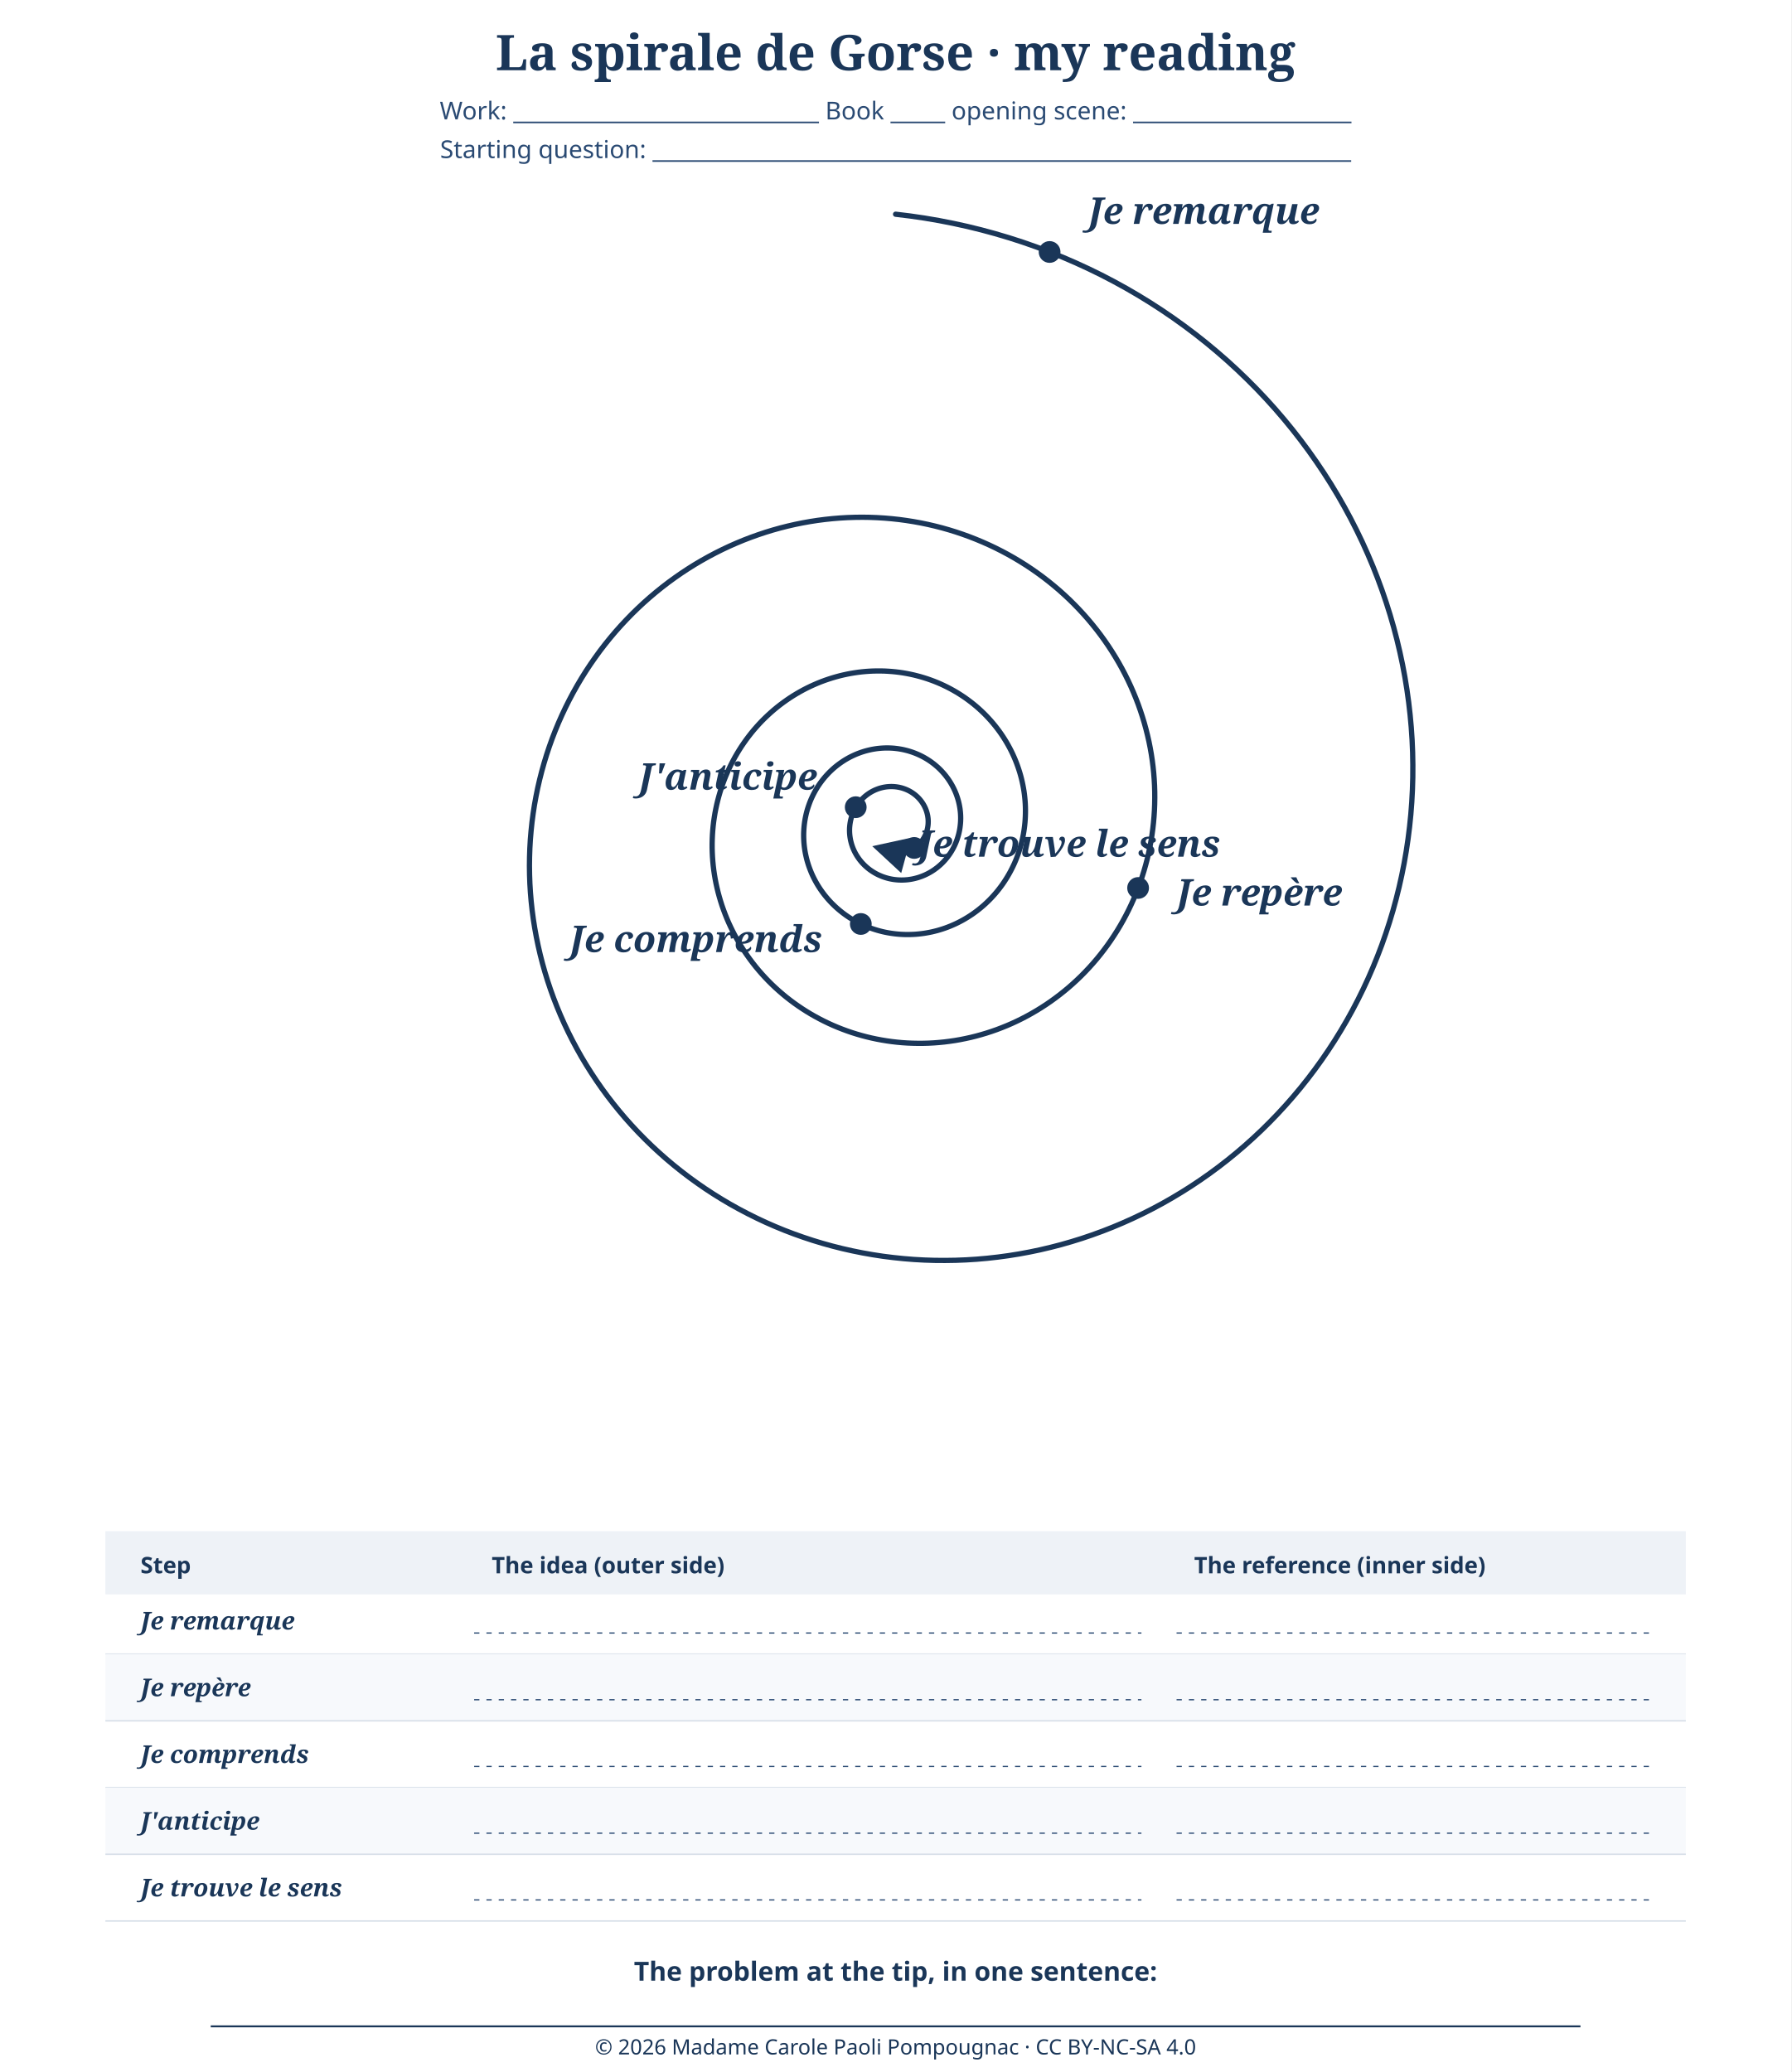
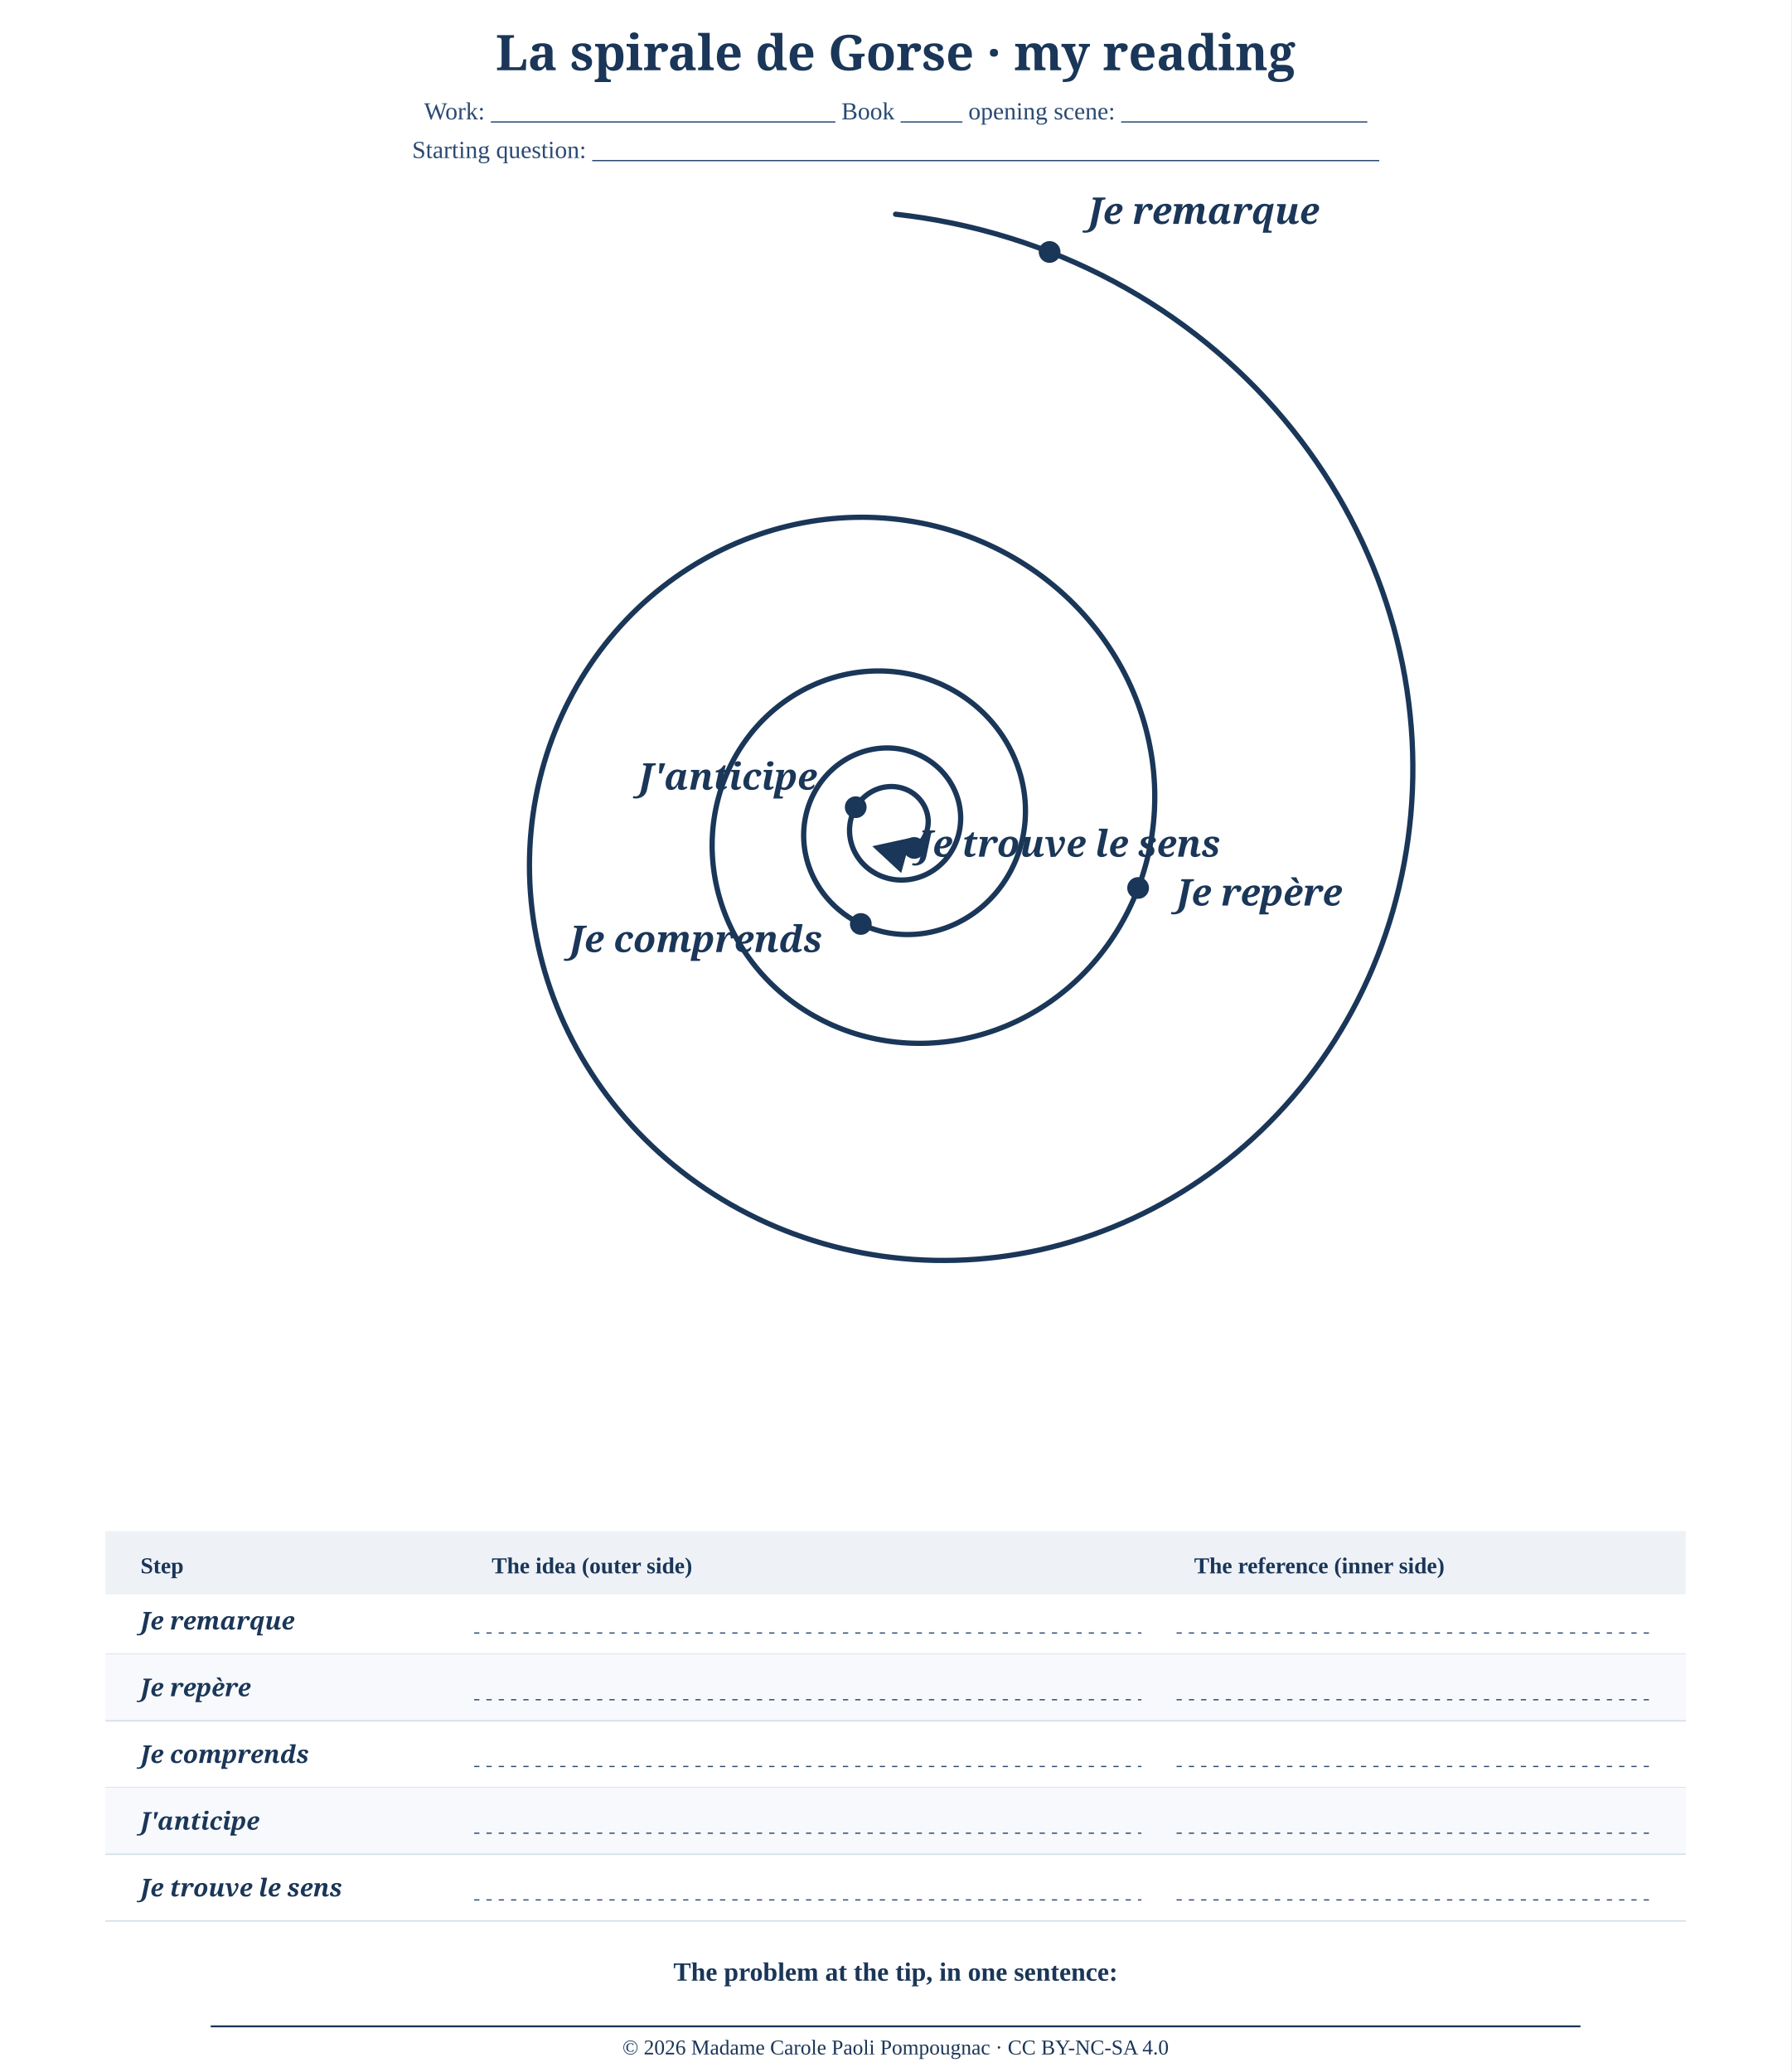
<svg xmlns="http://www.w3.org/2000/svg" viewBox="0 0 1020 1180" role="img" aria-labelledby="t3">
  <rect width="1020" height="1180" fill="#ffffff" />
  <text x="510.0" y="40.0" text-anchor="middle" font-family="Playfair Display, Georgia, serif" font-size="28" font-weight="600" font-style="normal" fill="#1A3658">La spirale de Gorse · my reading</text>
-   <text x="510.0" y="68.0" text-anchor="middle" font-family="Atkinson Hyperlegible, Verdana, sans-serif" font-size="14" font-weight="500" font-style="normal" fill="#2A4A73">Work: ____________________________     Book _____     opening scene: ____________________</text>
-   <text x="510.0" y="90.0" text-anchor="middle" font-family="Atkinson Hyperlegible, Verdana, sans-serif" font-size="14" font-weight="500" font-style="normal" fill="#2A4A73">Starting question: ________________________________________________________________</text>
+   <text x="510.0" y="68.0" text-anchor="middle" font-family="Source Sans 3, Verdana, sans-serif" font-size="14" font-weight="500" font-style="normal" fill="#2A4A73">Work: ____________________________     Book _____     opening scene: ____________________</text>
+   <text x="510.0" y="90.0" text-anchor="middle" font-family="Source Sans 3, Verdana, sans-serif" font-size="14" font-weight="500" font-style="normal" fill="#2A4A73">Starting question: ________________________________________________________________</text>
  <path d="M 510.00 122.00 L 518.28 123.01 L 526.50 124.21 L 534.68 125.61 L 542.79 127.20 L 550.85 128.97 L 558.84 130.93 L 566.76 133.08 L 574.61 135.41 L 582.38 137.91 L 590.06 140.60 L 597.66 143.46 L 605.18 146.49 L 612.59 149.69 L 619.91 153.06 L 627.13 156.59 L 634.24 160.29 L 641.24 164.14 L 648.14 168.15 L 654.91 172.31 L 661.57 176.62 L 668.11 181.08 L 674.52 185.68 L 680.80 190.41 L 686.96 195.29 L 692.97 200.29 L 698.86 205.42 L 704.60 210.68 L 710.20 216.06 L 715.66 221.56 L 720.97 227.17 L 726.13 232.89 L 731.14 238.72 L 736.00 244.65 L 740.70 250.68 L 745.25 256.80 L 749.63 263.01 L 753.86 269.31 L 757.93 275.69 L 761.83 282.15 L 765.56 288.69 L 769.13 295.29 L 772.53 301.96 L 775.77 308.69 L 778.83 315.48 L 781.73 322.32 L 784.45 329.21 L 787.00 336.14 L 789.38 343.12 L 791.59 350.13 L 793.62 357.17 L 795.48 364.25 L 797.16 371.34 L 798.68 378.46 L 800.02 385.59 L 801.18 392.73 L 802.17 399.88 L 802.99 407.03 L 803.64 414.18 L 804.12 421.32 L 804.42 428.46 L 804.55 435.58 L 804.52 442.68 L 804.31 449.76 L 803.94 456.82 L 803.40 463.85 L 802.69 470.84 L 801.82 477.80 L 800.79 484.72 L 799.60 491.59 L 798.24 498.41 L 796.73 505.18 L 795.06 511.90 L 793.24 518.56 L 791.26 525.15 L 789.13 531.68 L 786.86 538.14 L 784.43 544.52 L 781.86 550.83 L 779.15 557.06 L 776.30 563.21 L 773.31 569.27 L 770.19 575.25 L 766.93 581.13 L 763.54 586.91 L 760.03 592.60 L 756.39 598.19 L 752.62 603.68 L 748.74 609.06 L 744.74 614.34 L 740.63 619.50 L 736.40 624.55 L 732.07 629.48 L 727.63 634.30 L 723.09 639.00 L 718.46 643.58 L 713.72 648.03 L 708.90 652.36 L 703.99 656.56 L 698.99 660.63 L 693.91 664.57 L 688.75 668.38 L 683.51 672.05 L 678.20 675.59 L 672.82 678.99 L 667.38 682.26 L 661.88 685.39 L 656.32 688.37 L 650.70 691.22 L 645.03 693.92 L 639.31 696.48 L 633.55 698.90 L 627.75 701.17 L 621.91 703.30 L 616.04 705.29 L 610.14 707.12 L 604.21 708.82 L 598.26 710.36 L 592.28 711.77 L 586.30 713.02 L 580.30 714.13 L 574.29 715.09 L 568.27 715.91 L 562.26 716.58 L 556.24 717.11 L 550.23 717.49 L 544.23 717.73 L 538.24 717.82 L 532.26 717.78 L 526.31 717.59 L 520.37 717.26 L 514.46 716.78 L 508.58 716.17 L 502.73 715.43 L 496.92 714.54 L 491.14 713.52 L 485.40 712.36 L 479.71 711.08 L 474.07 709.66 L 468.47 708.11 L 462.93 706.43 L 457.45 704.62 L 452.02 702.69 L 446.65 700.64 L 441.35 698.46 L 436.12 696.17 L 430.96 693.75 L 425.87 691.22 L 420.85 688.58 L 415.91 685.83 L 411.05 682.96 L 406.27 679.99 L 401.58 676.92 L 396.98 673.74 L 392.46 670.46 L 388.03 667.08 L 383.70 663.61 L 379.46 660.05 L 375.32 656.39 L 371.28 652.65 L 367.34 648.82 L 363.50 644.91 L 359.77 640.92 L 356.14 636.85 L 352.62 632.70 L 349.21 628.49 L 345.91 624.21 L 342.72 619.86 L 339.64 615.44 L 336.68 610.97 L 333.83 606.44 L 331.09 601.86 L 328.48 597.22 L 325.98 592.53 L 323.60 587.80 L 321.34 583.03 L 319.20 578.21 L 317.18 573.36 L 315.28 568.48 L 313.50 563.56 L 311.85 558.62 L 310.32 553.65 L 308.91 548.66 L 307.62 543.65 L 306.46 538.62 L 305.42 533.58 L 304.50 528.53 L 303.70 523.48 L 303.03 518.41 L 302.48 513.35 L 302.05 508.29 L 301.74 503.24 L 301.56 498.19 L 301.49 493.15 L 301.55 488.12 L 301.72 483.11 L 302.01 478.12 L 302.43 473.15 L 302.95 468.21 L 303.60 463.29 L 304.35 458.40 L 305.23 453.55 L 306.21 448.73 L 307.31 443.94 L 308.52 439.20 L 309.84 434.50 L 311.26 429.84 L 312.79 425.23 L 314.43 420.67 L 316.17 416.16 L 318.01 411.71 L 319.96 407.31 L 322.00 402.98 L 324.14 398.70 L 326.37 394.49 L 328.70 390.34 L 331.12 386.26 L 333.63 382.25 L 336.23 378.31 L 338.92 374.45 L 341.68 370.65 L 344.53 366.94 L 347.47 363.30 L 350.47 359.75 L 353.56 356.28 L 356.72 352.89 L 359.95 349.58 L 363.25 346.36 L 366.61 343.23 L 370.04 340.19 L 373.54 337.24 L 377.09 334.38 L 380.70 331.61 L 384.37 328.94 L 388.08 326.36 L 391.85 323.88 L 395.67 321.49 L 399.53 319.21 L 403.44 317.02 L 407.39 314.93 L 411.37 312.94 L 415.39 311.05 L 419.45 309.26 L 423.53 307.57 L 427.65 305.99 L 431.79 304.51 L 435.95 303.13 L 440.13 301.85 L 444.33 300.68 L 448.55 299.61 L 452.78 298.64 L 457.02 297.78 L 461.27 297.02 L 465.52 296.36 L 469.78 295.81 L 474.04 295.36 L 478.30 295.01 L 482.55 294.76 L 486.80 294.62 L 491.04 294.57 L 495.26 294.63 L 499.47 294.79 L 503.67 295.05 L 507.85 295.41 L 512.01 295.86 L 516.14 296.42 L 520.25 297.07 L 524.33 297.81 L 528.39 298.65 L 532.41 299.59 L 536.40 300.61 L 540.35 301.73 L 544.26 302.94 L 548.13 304.24 L 551.96 305.63 L 555.75 307.11 L 559.49 308.67 L 563.18 310.31 L 566.83 312.04 L 570.42 313.85 L 573.96 315.74 L 577.44 317.71 L 580.86 319.75 L 584.23 321.87 L 587.54 324.07 L 590.78 326.34 L 593.96 328.67 L 597.08 331.08 L 600.13 333.56 L 603.12 336.09 L 606.03 338.70 L 608.87 341.36 L 611.64 344.09 L 614.34 346.87 L 616.97 349.71 L 619.52 352.60 L 621.99 355.55 L 624.39 358.54 L 626.71 361.58 L 628.95 364.67 L 631.11 367.81 L 633.18 370.98 L 635.18 374.20 L 637.10 377.46 L 638.93 380.75 L 640.68 384.07 L 642.34 387.43 L 643.92 390.81 L 645.41 394.23 L 646.82 397.67 L 648.15 401.13 L 649.38 404.62 L 650.53 408.12 L 651.60 411.64 L 652.57 415.18 L 653.46 418.73 L 654.27 422.29 L 654.98 425.86 L 655.61 429.43 L 656.15 433.01 L 656.61 436.60 L 656.98 440.18 L 657.26 443.76 L 657.46 447.34 L 657.57 450.91 L 657.59 454.47 L 657.53 458.03 L 657.39 461.57 L 657.16 465.10 L 656.85 468.61 L 656.46 472.11 L 655.98 475.59 L 655.43 479.04 L 654.79 482.47 L 654.07 485.88 L 653.28 489.26 L 652.40 492.61 L 651.45 495.93 L 650.42 499.22 L 649.32 502.47 L 648.15 505.69 L 646.90 508.87 L 645.57 512.02 L 644.18 515.12 L 642.72 518.18 L 641.19 521.19 L 639.59 524.17 L 637.93 527.09 L 636.20 529.97 L 634.40 532.79 L 632.55 535.57 L 630.64 538.29 L 628.66 540.96 L 626.63 543.58 L 624.54 546.14 L 622.40 548.64 L 620.20 551.09 L 617.95 553.47 L 615.66 555.80 L 613.31 558.06 L 610.92 560.26 L 608.48 562.40 L 605.99 564.47 L 603.47 566.48 L 600.90 568.42 L 598.30 570.30 L 595.66 572.11 L 592.98 573.85 L 590.27 575.52 L 587.53 577.12 L 584.76 578.65 L 581.96 580.12 L 579.13 581.51 L 576.28 582.83 L 573.40 584.08 L 570.50 585.25 L 567.59 586.36 L 564.65 587.39 L 561.70 588.35 L 558.74 589.23 L 555.76 590.05 L 552.78 590.79 L 549.78 591.45 L 546.78 592.05 L 543.77 592.57 L 540.75 593.01 L 537.74 593.39 L 534.73 593.69 L 531.71 593.92 L 528.70 594.08 L 525.70 594.16 L 522.70 594.17 L 519.71 594.11 L 516.73 593.99 L 513.76 593.79 L 510.81 593.52 L 507.87 593.18 L 504.95 592.77 L 502.04 592.29 L 499.16 591.75 L 496.29 591.14 L 493.45 590.46 L 490.64 589.72 L 487.85 588.91 L 485.08 588.04 L 482.35 587.10 L 479.64 586.10 L 476.97 585.04 L 474.33 583.93 L 471.73 582.75 L 469.16 581.51 L 466.62 580.21 L 464.13 578.86 L 461.67 577.46 L 459.26 576.00 L 456.88 574.48 L 454.55 572.91 L 452.27 571.30 L 450.03 569.63 L 447.83 567.92 L 445.68 566.15 L 443.58 564.34 L 441.53 562.49 L 439.53 560.60 L 437.58 558.66 L 435.69 556.68 L 433.84 554.66 L 432.05 552.60 L 430.31 550.51 L 428.63 548.38 L 427.00 546.22 L 425.43 544.02 L 423.91 541.80 L 422.46 539.54 L 421.06 537.26 L 419.72 534.95 L 418.43 532.61 L 417.21 530.25 L 416.05 527.87 L 414.94 525.47 L 413.90 523.05 L 412.92 520.61 L 412.00 518.15 L 411.13 515.68 L 410.34 513.20 L 409.60 510.70 L 408.92 508.20 L 408.31 505.68 L 407.75 503.16 L 407.26 500.64 L 406.83 498.10 L 406.46 495.57 L 406.15 493.03 L 405.91 490.50 L 405.72 487.96 L 405.60 485.43 L 405.53 482.90 L 405.53 480.38 L 405.59 477.87 L 405.70 475.36 L 405.88 472.87 L 406.11 470.38 L 406.40 467.91 L 406.76 465.45 L 407.16 463.01 L 407.63 460.59 L 408.15 458.18 L 408.73 455.79 L 409.36 453.42 L 410.04 451.08 L 410.78 448.76 L 411.58 446.46 L 412.42 444.19 L 413.32 441.94 L 414.27 439.72 L 415.26 437.54 L 416.31 435.38 L 417.41 433.25 L 418.55 431.15 L 419.74 429.09 L 420.97 427.07 L 422.25 425.07 L 423.58 423.12 L 424.94 421.20 L 426.35 419.32 L 427.80 417.47 L 429.28 415.67 L 430.81 413.91 L 432.37 412.19 L 433.97 410.51 L 435.61 408.88 L 437.28 407.29 L 438.98 405.74 L 440.71 404.24 L 442.48 402.78 L 444.27 401.37 L 446.10 400.01 L 447.95 398.69 L 449.82 397.42 L 451.72 396.20 L 453.65 395.03 L 455.59 393.91 L 457.56 392.83 L 459.55 391.81 L 461.55 390.84 L 463.58 389.92 L 465.62 389.04 L 467.67 388.22 L 469.74 387.45 L 471.82 386.74 L 473.91 386.07 L 476.01 385.46 L 478.12 384.89 L 480.23 384.38 L 482.36 383.92 L 484.48 383.51 L 486.61 383.16 L 488.75 382.85 L 490.88 382.60 L 493.01 382.40 L 495.15 382.25 L 497.28 382.15 L 499.40 382.11 L 501.52 382.11 L 503.64 382.16 L 505.74 382.27 L 507.84 382.42 L 509.93 382.62 L 512.01 382.87 L 514.08 383.17 L 516.13 383.52 L 518.17 383.92 L 520.19 384.36 L 522.20 384.86 L 524.19 385.39 L 526.16 385.98 L 528.11 386.60 L 530.04 387.28 L 531.95 387.99 L 533.83 388.75 L 535.70 389.55 L 537.53 390.40 L 539.35 391.29 L 541.13 392.21 L 542.89 393.18 L 544.62 394.18 L 546.33 395.23 L 548.00 396.31 L 549.64 397.42 L 551.25 398.58 L 552.83 399.77 L 554.38 400.99 L 555.89 402.24 L 557.37 403.53 L 558.81 404.85 L 560.22 406.20 L 561.59 407.58 L 562.92 408.99 L 564.22 410.42 L 565.48 411.89 L 566.70 413.37 L 567.88 414.89 L 569.03 416.42 L 570.13 417.98 L 571.19 419.56 L 572.21 421.16 L 573.19 422.78 L 574.13 424.42 L 575.03 426.08 L 575.89 427.76 L 576.70 429.44 L 577.47 431.15 L 578.20 432.87 L 578.88 434.60 L 579.52 436.34 L 580.12 438.09 L 580.68 439.85 L 581.19 441.61 L 581.66 443.39 L 582.08 445.17 L 582.46 446.96 L 582.80 448.75 L 583.10 450.54 L 583.35 452.34 L 583.55 454.13 L 583.72 455.93 L 583.84 457.72 L 583.92 459.51 L 583.95 461.30 L 583.94 463.08 L 583.89 464.86 L 583.80 466.63 L 583.67 468.40 L 583.49 470.15 L 583.27 471.90 L 583.02 473.64 L 582.72 475.36 L 582.38 477.08 L 582.00 478.78 L 581.58 480.46 L 581.13 482.14 L 580.63 483.79 L 580.10 485.43 L 579.53 487.05 L 578.92 488.66 L 578.28 490.24 L 577.60 491.81 L 576.88 493.35 L 576.13 494.87 L 575.35 496.37 L 574.53 497.85 L 573.68 499.31 L 572.80 500.73 L 571.89 502.14 L 570.95 503.52 L 569.97 504.87 L 568.97 506.19 L 567.94 507.49 L 566.88 508.76 L 565.79 510.00 L 564.68 511.21 L 563.54 512.39 L 562.37 513.54 L 561.19 514.66 L 559.98 515.75 L 558.74 516.80 L 557.49 517.83 L 556.21 518.82 L 554.92 519.77 L 553.61 520.70 L 552.27 521.59 L 550.92 522.44 L 549.56 523.26 L 548.18 524.05 L 546.78 524.80 L 545.37 525.52 L 543.95 526.20 L 542.51 526.84 L 541.07 527.45 L 539.61 528.02 L 538.15 528.56 L 536.67 529.06 L 535.19 529.52 L 533.70 529.95 L 532.21 530.33 L 530.71 530.69 L 529.20 531.00 L 527.70 531.28 L 526.19 531.53 L 524.68 531.73 L 523.17 531.90 L 521.66 532.04 L 520.15 532.13 L 518.64 532.19 L 517.14 532.22 L 515.64 532.21 L 514.14 532.16 L 512.65 532.08 L 511.17 531.96 L 509.69 531.81 L 508.22 531.62 L 506.76 531.40 L 505.31 531.15 L 503.87 530.86 L 502.44 530.54 L 501.03 530.18 L 499.62 529.79 L 498.23 529.37 L 496.85 528.92 L 495.49 528.44 L 494.14 527.92 L 492.81 527.38 L 491.49 526.80 L 490.20 526.20 L 488.92 525.56 L 487.66 524.90 L 486.42 524.21 L 485.20 523.49 L 484.00 522.75 L 482.82 521.98 L 481.66 521.18 L 480.53 520.36 L 479.42 519.51 L 478.33 518.64 L 477.26 517.74 L 476.22 516.83 L 475.21 515.89 L 474.22 514.93 L 473.25 513.95 L 472.31 512.94 L 471.40 511.92 L 470.52 510.88 L 469.66 509.83 L 468.83 508.75 L 468.03 507.66 L 467.25 506.55 L 466.51 505.43 L 465.79 504.29 L 465.10 503.14 L 464.45 501.98 L 463.82 500.80 L 463.22 499.62 L 462.65 498.42 L 462.11 497.21 L 461.61 495.99 L 461.13 494.76 L 460.68 493.53 L 460.26 492.29 L 459.88 491.04 L 459.52 489.79 L 459.20 488.53 L 458.91 487.27 L 458.64 486.00 L 458.41 484.74 L 458.21 483.47 L 458.04 482.20 L 457.90 480.93 L 457.79 479.66 L 457.72 478.39 L 457.67 477.12 L 457.65 475.85 L 457.66 474.59 L 457.71 473.33 L 457.78 472.08 L 457.88 470.83 L 458.01 469.59 L 458.17 468.36 L 458.36 467.13 L 458.58 465.91 L 458.83 464.70 L 459.10 463.50 L 459.40 462.31 L 459.73 461.12 L 460.09 459.96 L 460.48 458.80 L 460.89 457.65 L 461.32 456.52 L 461.78 455.40 L 462.27 454.30 L 462.78 453.21 L 463.32 452.13 L 463.88 451.08 L 464.46 450.03 L 465.07 449.01 L 465.70 448.00 L 466.35 447.01 L 467.02 446.04 L 467.72 445.09 L 468.43 444.16 L 469.17 443.24 L 469.92 442.35 L 470.70 441.48 L 471.49 440.62 L 472.30 439.79 L 473.13 438.99 L 473.97 438.20 L 474.83 437.43 L 475.71 436.69 L 476.60 435.97 L 477.51 435.28 L 478.43 434.61 L 479.36 433.96 L 480.31 433.33 L 481.26 432.73 L 482.23 432.16 L 483.21 431.61 L 484.20 431.08 L 485.21 430.58 L 486.21 430.11 L 487.23 429.66 L 488.26 429.23 L 489.29 428.84 L 490.33 428.46 L 491.37 428.12 L 492.42 427.79 L 493.48 427.50 L 494.54 427.23 L 495.60 426.99 L 496.66 426.77 L 497.73 426.58 L 498.80 426.41 L 499.87 426.27 L 500.94 426.16 L 502.01 426.07 L 503.07 426.01 L 504.14 425.97 L 505.20 425.96 L 506.26 425.97 L 507.32 426.01 L 508.38 426.07 L 509.43 426.16 L 510.47 426.28 L 511.51 426.41 L 512.54 426.58 L 513.57 426.76 L 514.58 426.97 L 515.59 427.21 L 516.59 427.46 L 517.59 427.74 L 518.57 428.05 L 519.54 428.37 L 520.50 428.72 L 521.46 429.09 L 522.39 429.48 L 523.32 429.89 L 524.24 430.33 L 525.14 430.78 L 526.03 431.25 L 526.90 431.75 L 527.76 432.26 L 528.61 432.79 L 529.44 433.34 L 530.26 433.91 L 531.05 434.50 L 531.84 435.10 L 532.60 435.72 L 533.35 436.36 L 534.09 437.01 L 534.80 437.68 L 535.50 438.36 L 536.17 439.06 L 536.83 439.78 L 537.48 440.50 L 538.10 441.24 L 538.70 441.99 L 539.28 442.76 L 539.85 443.53 L 540.39 444.32 L 540.91 445.11 L 541.41 445.92 L 541.89 446.74 L 542.35 447.56 L 542.79 448.40 L 543.21 449.24 L 543.61 450.09 L 543.99 450.95 L 544.34 451.81 L 544.67 452.68 L 544.98 453.56 L 545.27 454.44 L 545.54 455.32 L 545.79 456.21 L 546.01 457.10 L 546.21 457.99 L 546.39 458.89 L 546.55 459.79 L 546.69 460.68 L 546.80 461.58 L 546.90 462.48 L 546.97 463.38 L 547.02 464.28 L 547.05 465.18 L 547.06 466.07 L 547.04 466.97 L 547.01 467.85 L 546.95 468.74 L 546.87 469.62 L 546.77 470.50 L 546.66 471.37 L 546.52 472.24 L 546.36 473.10 L 546.18 473.96 L 545.98 474.81 L 545.76 475.65 L 545.52 476.48 L 545.26 477.31 L 544.99 478.13 L 544.69 478.93 L 544.38 479.73 L 544.05 480.52 L 543.70 481.30 L 543.33 482.07 L 542.95 482.83 L 542.55 483.57 L 542.13 484.31 L 541.70 485.03 L 541.25 485.74 L 540.78 486.44 L 540.30 487.12 L 539.81 487.79 L 539.30 488.45 L 538.77 489.09 L 538.24 489.72 L 537.69 490.34 L 537.12 490.94 L 536.55 491.52 L 535.96 492.09 L 535.36 492.64 L 534.74 493.18 L 534.12 493.70 L 533.49 494.21 L 532.84 494.69 L 532.19 495.17 L 531.53 495.62 L 530.86 496.06 L 530.18 496.48 L 529.49 496.88 L 528.79 497.27 L 528.09 497.63 L 527.38 497.98 L 526.66 498.32 L 525.94 498.63 L 525.21 498.93 L 524.48 499.20 L 523.75 499.46 L 523.01 499.71 L 522.26 499.93 L 521.51 500.13 L 520.76 500.32 L 520.01 500.49 L 519.26 500.64 L 518.50 500.77 L 517.75 500.88 L 516.99 500.98 L 516.23 501.05 L 515.48 501.11 L 514.72 501.15 L 513.97 501.17 L 513.21 501.18 L 512.46 501.16 L 511.71 501.13 L 510.97 501.08 L 510.23 501.01 L 509.49 500.93 L 508.76 500.83 L 508.03 500.71 L 507.30 500.57 L 506.58 500.42 L 505.87 500.25 L 505.16 500.06 L 504.46 499.86 L 503.77 499.64 L 503.08 499.41 L 502.40 499.16 L 501.73 498.89 L 501.07 498.61 L 500.41 498.32 L 499.77 498.01 L 499.13 497.68 L 498.50 497.34 L 497.89 496.99 L 497.28 496.62 L 496.68 496.24 L 496.10 495.85 L 495.52 495.45 L 494.96 495.03 L 494.41 494.60 L 493.87 494.16 L 493.34 493.70 L 492.83 493.24 L 492.32 492.76 L 491.83 492.27 L 491.36 491.78 L 490.89 491.27 L 490.44 490.76 L 490.01 490.23 L 489.58 489.70 L 489.17 489.15 L 488.78 488.60 L 488.40 488.04 L 488.03 487.48 L 487.68 486.91 L 487.34 486.33 L 487.02 485.74 L 486.71 485.15 L 486.42 484.55 L 486.14 483.95 L 485.88 483.34 L 485.63 482.73 L 485.40 482.11 L 485.19 481.49 L 484.98 480.87 L 484.80 480.24 L 484.63 479.61 L 484.47 478.98 L 484.33 478.35 L 484.21 477.71 L 484.10 477.08 L 484.01 476.44 L 483.93 475.80 L 483.87 475.17 L 483.82 474.53 L 483.79 473.89 L 483.77 473.26 L 483.77 472.63 L 483.78 472.00 L 483.81 471.37 L 483.86 470.74 L 483.92 470.12 L 483.99 469.50 L 484.08 468.88 L 484.18 468.27 L 484.29 467.66 L 484.42 467.05 L 484.57 466.45 L 484.73 465.86 L 484.90 465.27 L 485.08 464.69 L 485.28 464.11 L 485.49 463.54 L 485.72 462.97 L 485.96 462.42 L 486.21 461.87 L 486.47 461.33 L 486.74 460.79 L 487.03 460.26 L 487.33 459.75 L 487.64 459.24 L 487.96 458.74 L 488.29 458.25 L 488.63 457.76 L 488.99 457.29 L 489.35 456.83 L 489.72 456.38 L 490.11 455.93 L 490.50 455.50 L 490.90 455.08 L 491.31 454.67 L 491.73 454.27 L 492.16 453.88 L 492.59 453.50 L 493.03 453.14 L 493.48 452.78 L 493.94 452.44 L 494.41 452.11 L 494.88 451.79 L 495.35 451.48 L 495.84 451.19 L 496.32 450.90 L 496.82 450.63 L 497.32 450.38 L 497.82 450.13 L 498.33 449.90 L 498.84 449.68 L 499.36 449.48 L 499.87 449.28 L 500.40 449.10 L 500.92 448.93 L 501.45 448.78 L 501.98 448.64 L 502.51 448.51 L 503.04 448.39 L 503.58 448.29 L 504.11 448.20 L 504.65 448.12 L 505.18 448.06 L 505.72 448.01 L 506.25 447.97 L 506.79 447.95 L 507.32 447.93 L 507.85 447.93 L 508.38 447.95 L 508.91 447.97 L 509.44 448.01 L 509.97 448.06 L 510.49 448.12 L 511.01 448.20 L 511.52 448.29 L 512.03 448.38 L 512.54 448.50 L 513.05 448.62 L 513.55 448.75 L 514.04 448.90 L 514.53 449.06 L 515.01 449.23 L 515.49 449.40 L 515.97 449.60 L 516.44 449.80 L 516.90 450.01 L 517.35 450.23 L 517.80 450.46 L 518.24 450.70 L 518.68 450.96 L 519.11 451.22 L 519.53 451.49 L 519.94 451.77 L 520.34 452.06 L 520.74 452.36 L 521.13 452.66 L 521.51 452.98 L 521.88 453.30 L 522.24 453.63 L 522.60 453.97 L 522.94 454.32 L 523.28 454.67 L 523.60 455.03 L 523.92 455.40 L 524.23 455.77 L 524.52 456.15 L 524.81 456.54 L 525.09 456.93 L 525.35 457.32 L 525.61 457.73 L 525.86 458.13 L 526.09 458.54 L 526.32 458.96 L 526.53 459.38 L 526.74 459.80 L 526.93 460.23 L 527.12 460.66 L 527.29 461.10 L 527.45 461.53 L 527.60 461.97 L 527.74 462.41 L 527.87 462.86 L 527.99 463.30 L 528.09 463.75 L 528.19 464.20 L 528.28 464.65 L 528.35 465.10 L 528.41 465.55 L 528.47 466.00 L 528.51 466.45 L 528.54 466.90 L 528.56 467.35 L 528.57 467.80 L 528.56 468.25 L 528.55 468.70 L 528.53 469.14 L 528.50 469.58 L 528.45 470.02 L 528.40 470.46 L 528.33 470.90 L 528.26 471.33 L 528.17 471.76 L 528.08 472.19 L 527.98 472.61 L 527.86 473.03 L 527.74 473.45 L 527.60 473.86 L 527.46 474.27 L 527.31 474.67 L 527.15 475.07 L 526.98 475.46 L 526.80 475.85 L 526.61 476.23 L 526.41 476.61 L 526.21 476.98 L 526.00 477.35 L 525.77 477.70 L 525.55 478.06 L 525.31 478.40 L 525.06 478.74 L 524.81 479.08 L 524.55 479.40 L 524.29 479.72 L 524.02 480.03 L 523.74 480.34 L 523.45 480.63 L 523.16 480.92 L 522.86 481.20 L 522.56 481.48 L 522.25 481.74 L 521.93 482.00 L 521.61 482.25 L 521.29 482.49 L 520.96 482.72 L 520.62 482.94 L 520.29 483.16 L 519.94 483.37 L 519.60 483.56 L 519.25 483.75 L 518.89 483.93 L 518.54 484.10 L 518.17 484.27 L 517.81 484.42 L 517.45 484.56 L 517.08 484.70 L 516.71 484.82 L 516.34 484.94 L 515.96 485.05 L 515.59 485.14 L 515.21 485.23 L 514.83 485.31 L 514.46 485.38 L 514.08 485.45 L 513.70 485.50 L 513.32 485.54 L 512.94 485.57 L 512.56 485.60 L 512.18 485.61 L 511.80 485.62 L 511.43 485.62 L 511.05 485.61 L 510.68 485.59 L 510.31 485.56 L 509.93 485.52 L 509.57 485.47 L 509.20 485.42 L 508.84 485.35 L 508.47 485.28 L 508.11 485.20 L 507.76 485.11 L 507.41 485.02 L 507.06 484.91 L 506.71 484.80 L 506.37 484.68 L 506.03 484.55 L 505.69 484.41 L 505.36 484.27" fill="none" stroke="#1A3658" stroke-width="3" stroke-linecap="round" />
  <polygon points="496.7,481.9 518.7,477.1 513.2,497.2" fill="#1A3658" />
  <circle cx="597.7" cy="143.5" r="6.2" fill="#1A3658" />
  <text x="619.7" y="127.5" text-anchor="start" font-family="Playfair Display, Georgia, serif" font-size="21" font-weight="600" font-style="italic" fill="#1A3658">Je remarque</text>
  <circle cx="648.1" cy="505.7" r="6.2" fill="#1A3658" />
  <text x="670.1" y="515.7" text-anchor="start" font-family="Playfair Display, Georgia, serif" font-size="21" font-weight="600" font-style="italic" fill="#1A3658">Je repère</text>
  <circle cx="490.2" cy="526.2" r="6.2" fill="#1A3658" />
  <text x="468.2" y="542.2" text-anchor="end" font-family="Playfair Display, Georgia, serif" font-size="21" font-weight="600" font-style="italic" fill="#1A3658">Je comprends</text>
  <circle cx="487.3" cy="459.7" r="6.2" fill="#1A3658" />
  <text x="465.3" y="449.7" text-anchor="end" font-family="Playfair Display, Georgia, serif" font-size="21" font-weight="600" font-style="italic" fill="#1A3658">J'anticipe</text>
  <circle cx="520.6" cy="482.9" r="6.2" fill="#1A3658" />
  <text x="522.7" y="487.9" text-anchor="start" font-family="Playfair Display, Georgia, serif" font-size="21" font-weight="600" font-style="italic" fill="#1A3658">Je trouve le sens</text>
  <rect x="60" y="872" width="900" height="36" fill="#EEF2F7" />
-   <text x="80.0" y="896.0" text-anchor="start" font-family="Atkinson Hyperlegible, Verdana, sans-serif" font-size="13" font-weight="700" font-style="normal" fill="#1A3658">Step</text>
-   <text x="280.0" y="896.0" text-anchor="start" font-family="Atkinson Hyperlegible, Verdana, sans-serif" font-size="13" font-weight="700" font-style="normal" fill="#1A3658">The idea (outer side)</text>
-   <text x="680.0" y="896.0" text-anchor="start" font-family="Atkinson Hyperlegible, Verdana, sans-serif" font-size="13" font-weight="700" font-style="normal" fill="#1A3658">The reference (inner side)</text>
+   <text x="80.0" y="896.0" text-anchor="start" font-family="Source Sans 3, Verdana, sans-serif" font-size="13" font-weight="700" font-style="normal" fill="#1A3658">Step</text>
+   <text x="280.0" y="896.0" text-anchor="start" font-family="Source Sans 3, Verdana, sans-serif" font-size="13" font-weight="700" font-style="normal" fill="#1A3658">The idea (outer side)</text>
+   <text x="680.0" y="896.0" text-anchor="start" font-family="Source Sans 3, Verdana, sans-serif" font-size="13" font-weight="700" font-style="normal" fill="#1A3658">The reference (inner side)</text>
  <line x1="60" y1="942" x2="960" y2="942" stroke="#D6DEE8" stroke-width="0.8" />
  <text x="80.0" y="928.0" text-anchor="start" font-family="Playfair Display, Georgia, serif" font-size="14" font-weight="600" font-style="italic" fill="#1A3658">Je remarque</text>
  <line x1="270" y1="930" x2="650" y2="930" stroke="#2A4A73" stroke-width="0.7" stroke-dasharray="3 4" />
  <line x1="670" y1="930" x2="940" y2="930" stroke="#2A4A73" stroke-width="0.7" stroke-dasharray="3 4" />
  <rect x="60" y="942" width="900" height="38" fill="#F7F9FC" />
  <line x1="60" y1="980" x2="960" y2="980" stroke="#D6DEE8" stroke-width="0.8" />
  <text x="80.0" y="966.0" text-anchor="start" font-family="Playfair Display, Georgia, serif" font-size="14" font-weight="600" font-style="italic" fill="#1A3658">Je repère</text>
  <line x1="270" y1="968" x2="650" y2="968" stroke="#2A4A73" stroke-width="0.7" stroke-dasharray="3 4" />
  <line x1="670" y1="968" x2="940" y2="968" stroke="#2A4A73" stroke-width="0.7" stroke-dasharray="3 4" />
  <line x1="60" y1="1018" x2="960" y2="1018" stroke="#D6DEE8" stroke-width="0.8" />
  <text x="80.0" y="1004.0" text-anchor="start" font-family="Playfair Display, Georgia, serif" font-size="14" font-weight="600" font-style="italic" fill="#1A3658">Je comprends</text>
  <line x1="270" y1="1006" x2="650" y2="1006" stroke="#2A4A73" stroke-width="0.7" stroke-dasharray="3 4" />
  <line x1="670" y1="1006" x2="940" y2="1006" stroke="#2A4A73" stroke-width="0.7" stroke-dasharray="3 4" />
  <rect x="60" y="1018" width="900" height="38" fill="#F7F9FC" />
  <line x1="60" y1="1056" x2="960" y2="1056" stroke="#D6DEE8" stroke-width="0.8" />
  <text x="80.0" y="1042.0" text-anchor="start" font-family="Playfair Display, Georgia, serif" font-size="14" font-weight="600" font-style="italic" fill="#1A3658">J'anticipe</text>
  <line x1="270" y1="1044" x2="650" y2="1044" stroke="#2A4A73" stroke-width="0.7" stroke-dasharray="3 4" />
  <line x1="670" y1="1044" x2="940" y2="1044" stroke="#2A4A73" stroke-width="0.7" stroke-dasharray="3 4" />
  <line x1="60" y1="1094" x2="960" y2="1094" stroke="#D6DEE8" stroke-width="0.8" />
  <text x="80.0" y="1080.0" text-anchor="start" font-family="Playfair Display, Georgia, serif" font-size="14" font-weight="600" font-style="italic" fill="#1A3658">Je trouve le sens</text>
  <line x1="270" y1="1082" x2="650" y2="1082" stroke="#2A4A73" stroke-width="0.7" stroke-dasharray="3 4" />
  <line x1="670" y1="1082" x2="940" y2="1082" stroke="#2A4A73" stroke-width="0.7" stroke-dasharray="3 4" />
-   <text x="510.0" y="1128.0" text-anchor="middle" font-family="Atkinson Hyperlegible, Verdana, sans-serif" font-size="15" font-weight="600" font-style="normal" fill="#1A3658">The problem at the tip, in one sentence:</text>
+   <text x="510.0" y="1128.0" text-anchor="middle" font-family="Source Sans 3, Verdana, sans-serif" font-size="15" font-weight="600" font-style="normal" fill="#1A3658">The problem at the tip, in one sentence:</text>
  <line x1="120" y1="1154" x2="900" y2="1154" stroke="#1A3658" stroke-width="1.1" />
-   <text x="510.0" y="1170.0" text-anchor="middle" font-family="Atkinson Hyperlegible, Verdana, sans-serif" font-size="12" font-weight="500" font-style="normal" fill="#1A3658">© 2026 Madame Carole Paoli Pompougnac · CC BY-NC-SA 4.0</text>
+   <text x="510.0" y="1170.0" text-anchor="middle" font-family="Source Sans 3, Verdana, sans-serif" font-size="12" font-weight="500" font-style="normal" fill="#1A3658">© 2026 Madame Carole Paoli Pompougnac · CC BY-NC-SA 4.0</text>
</svg>
